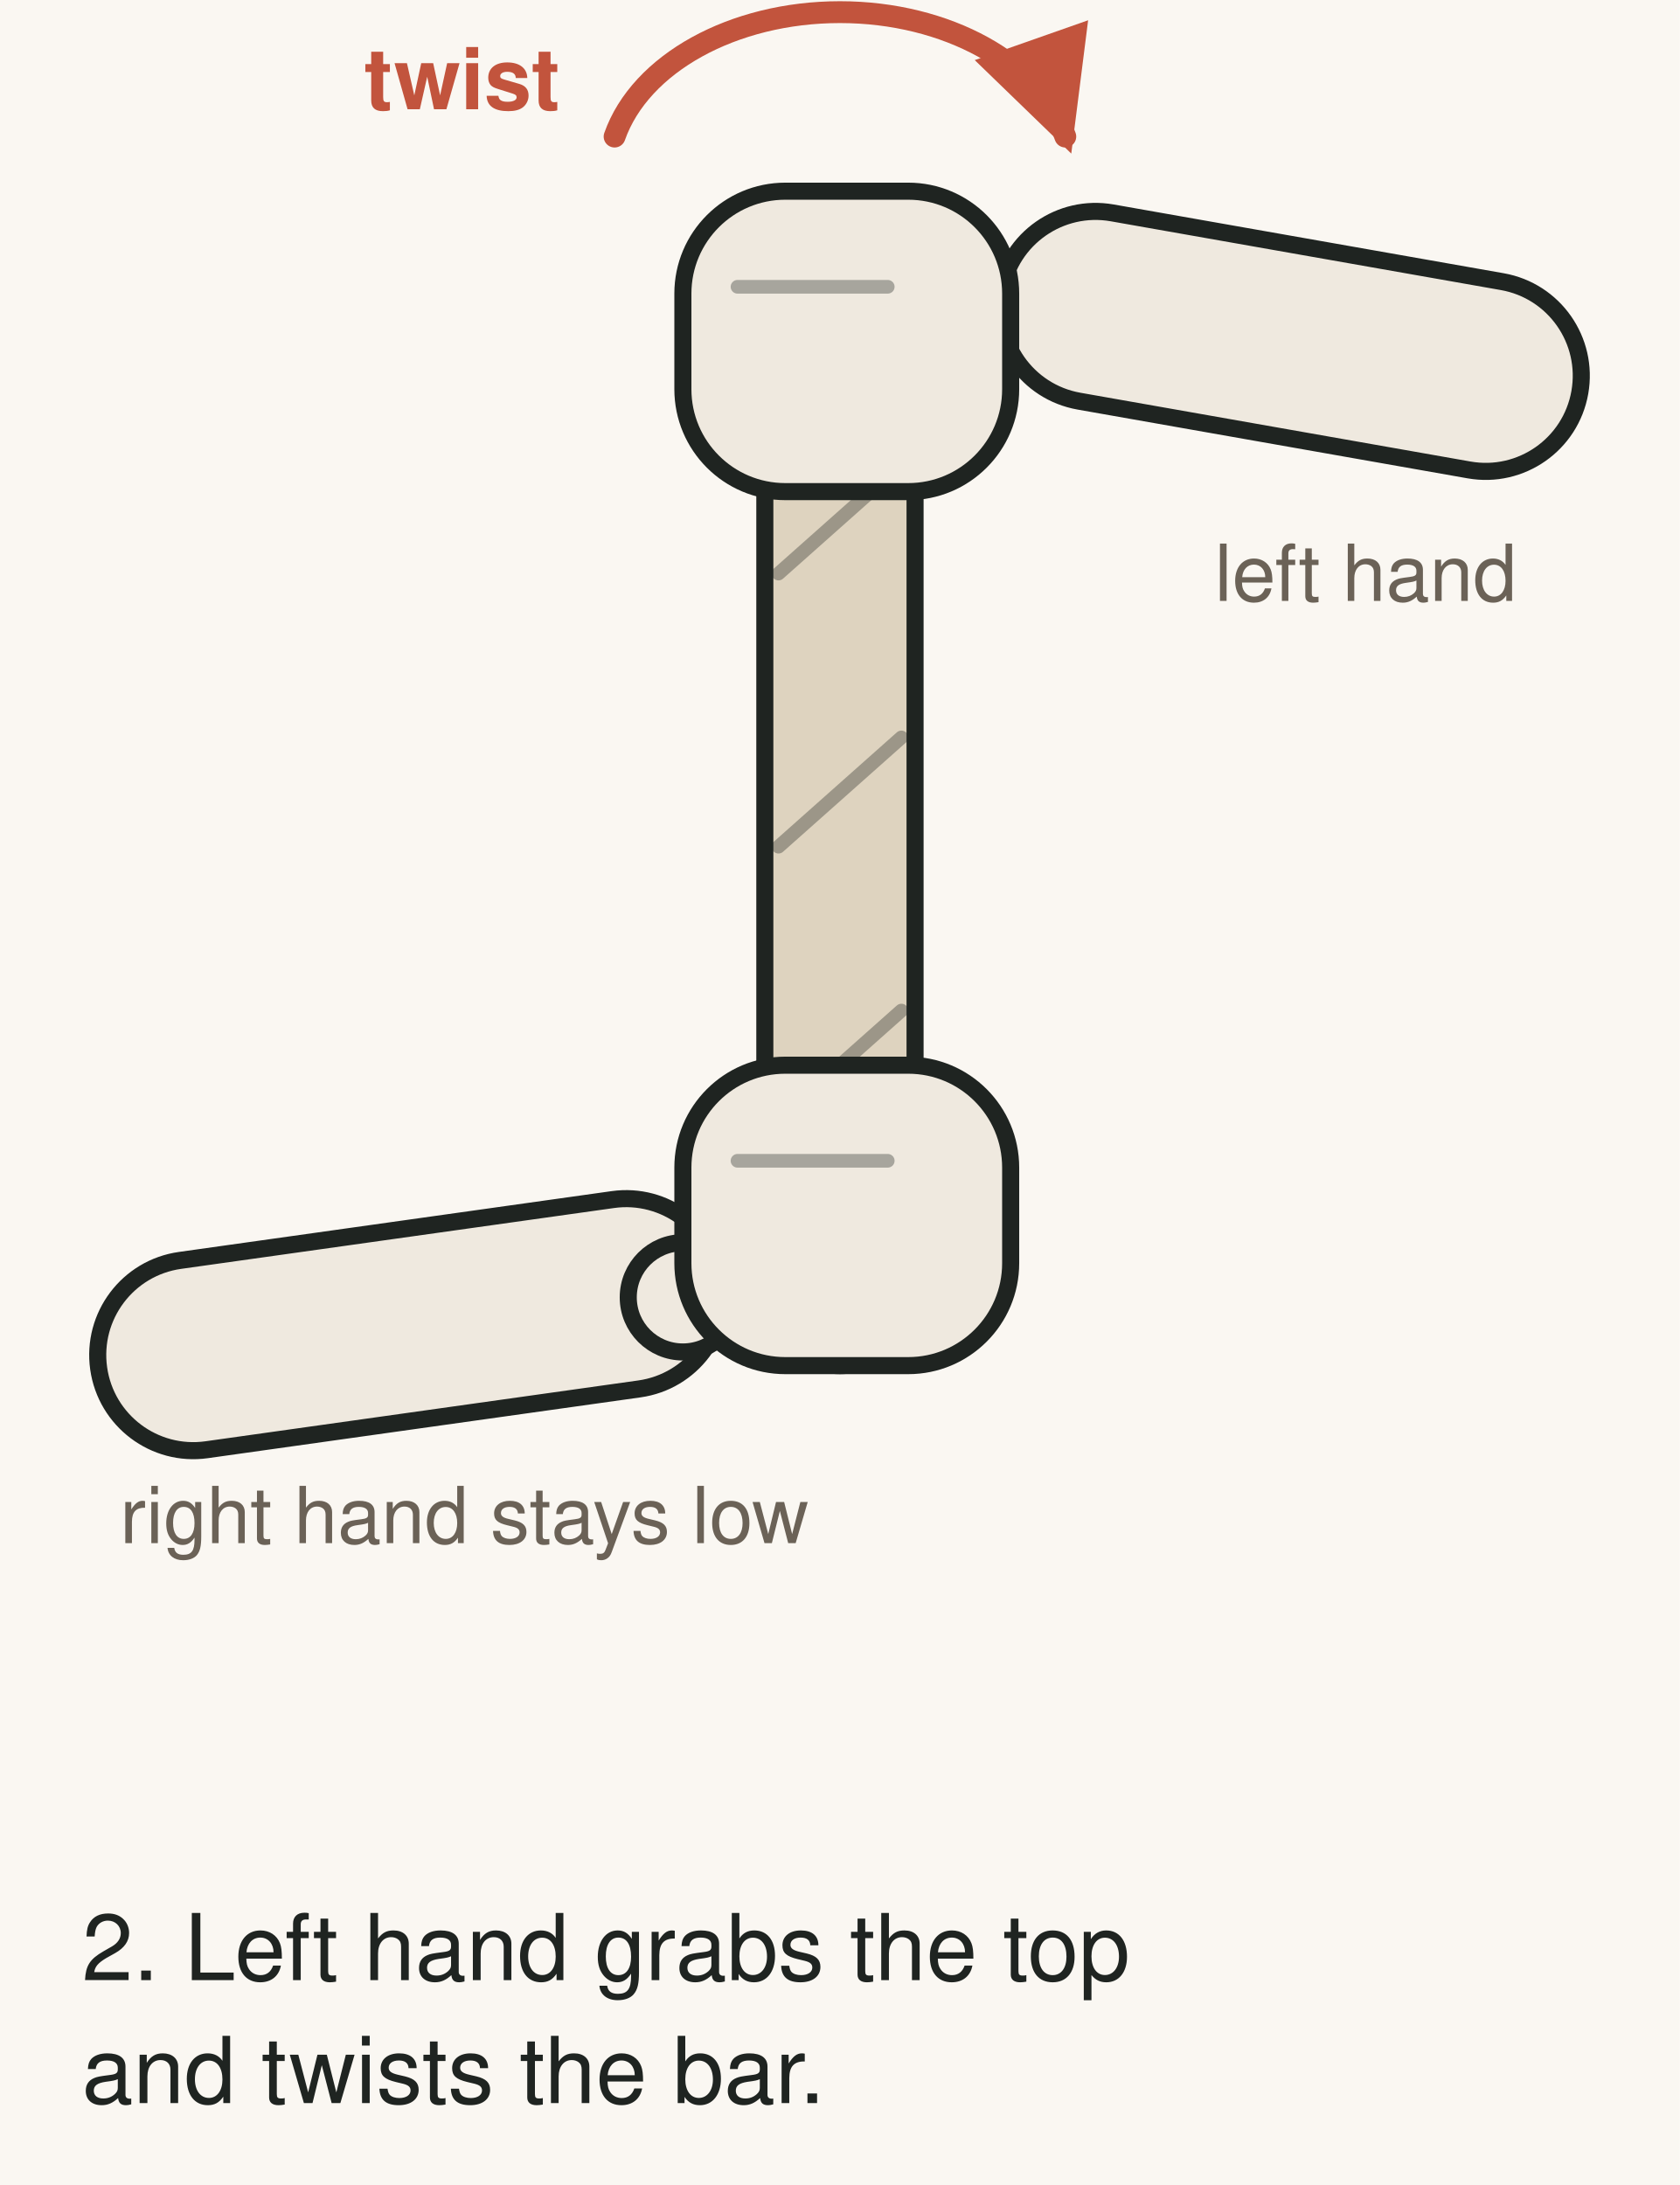
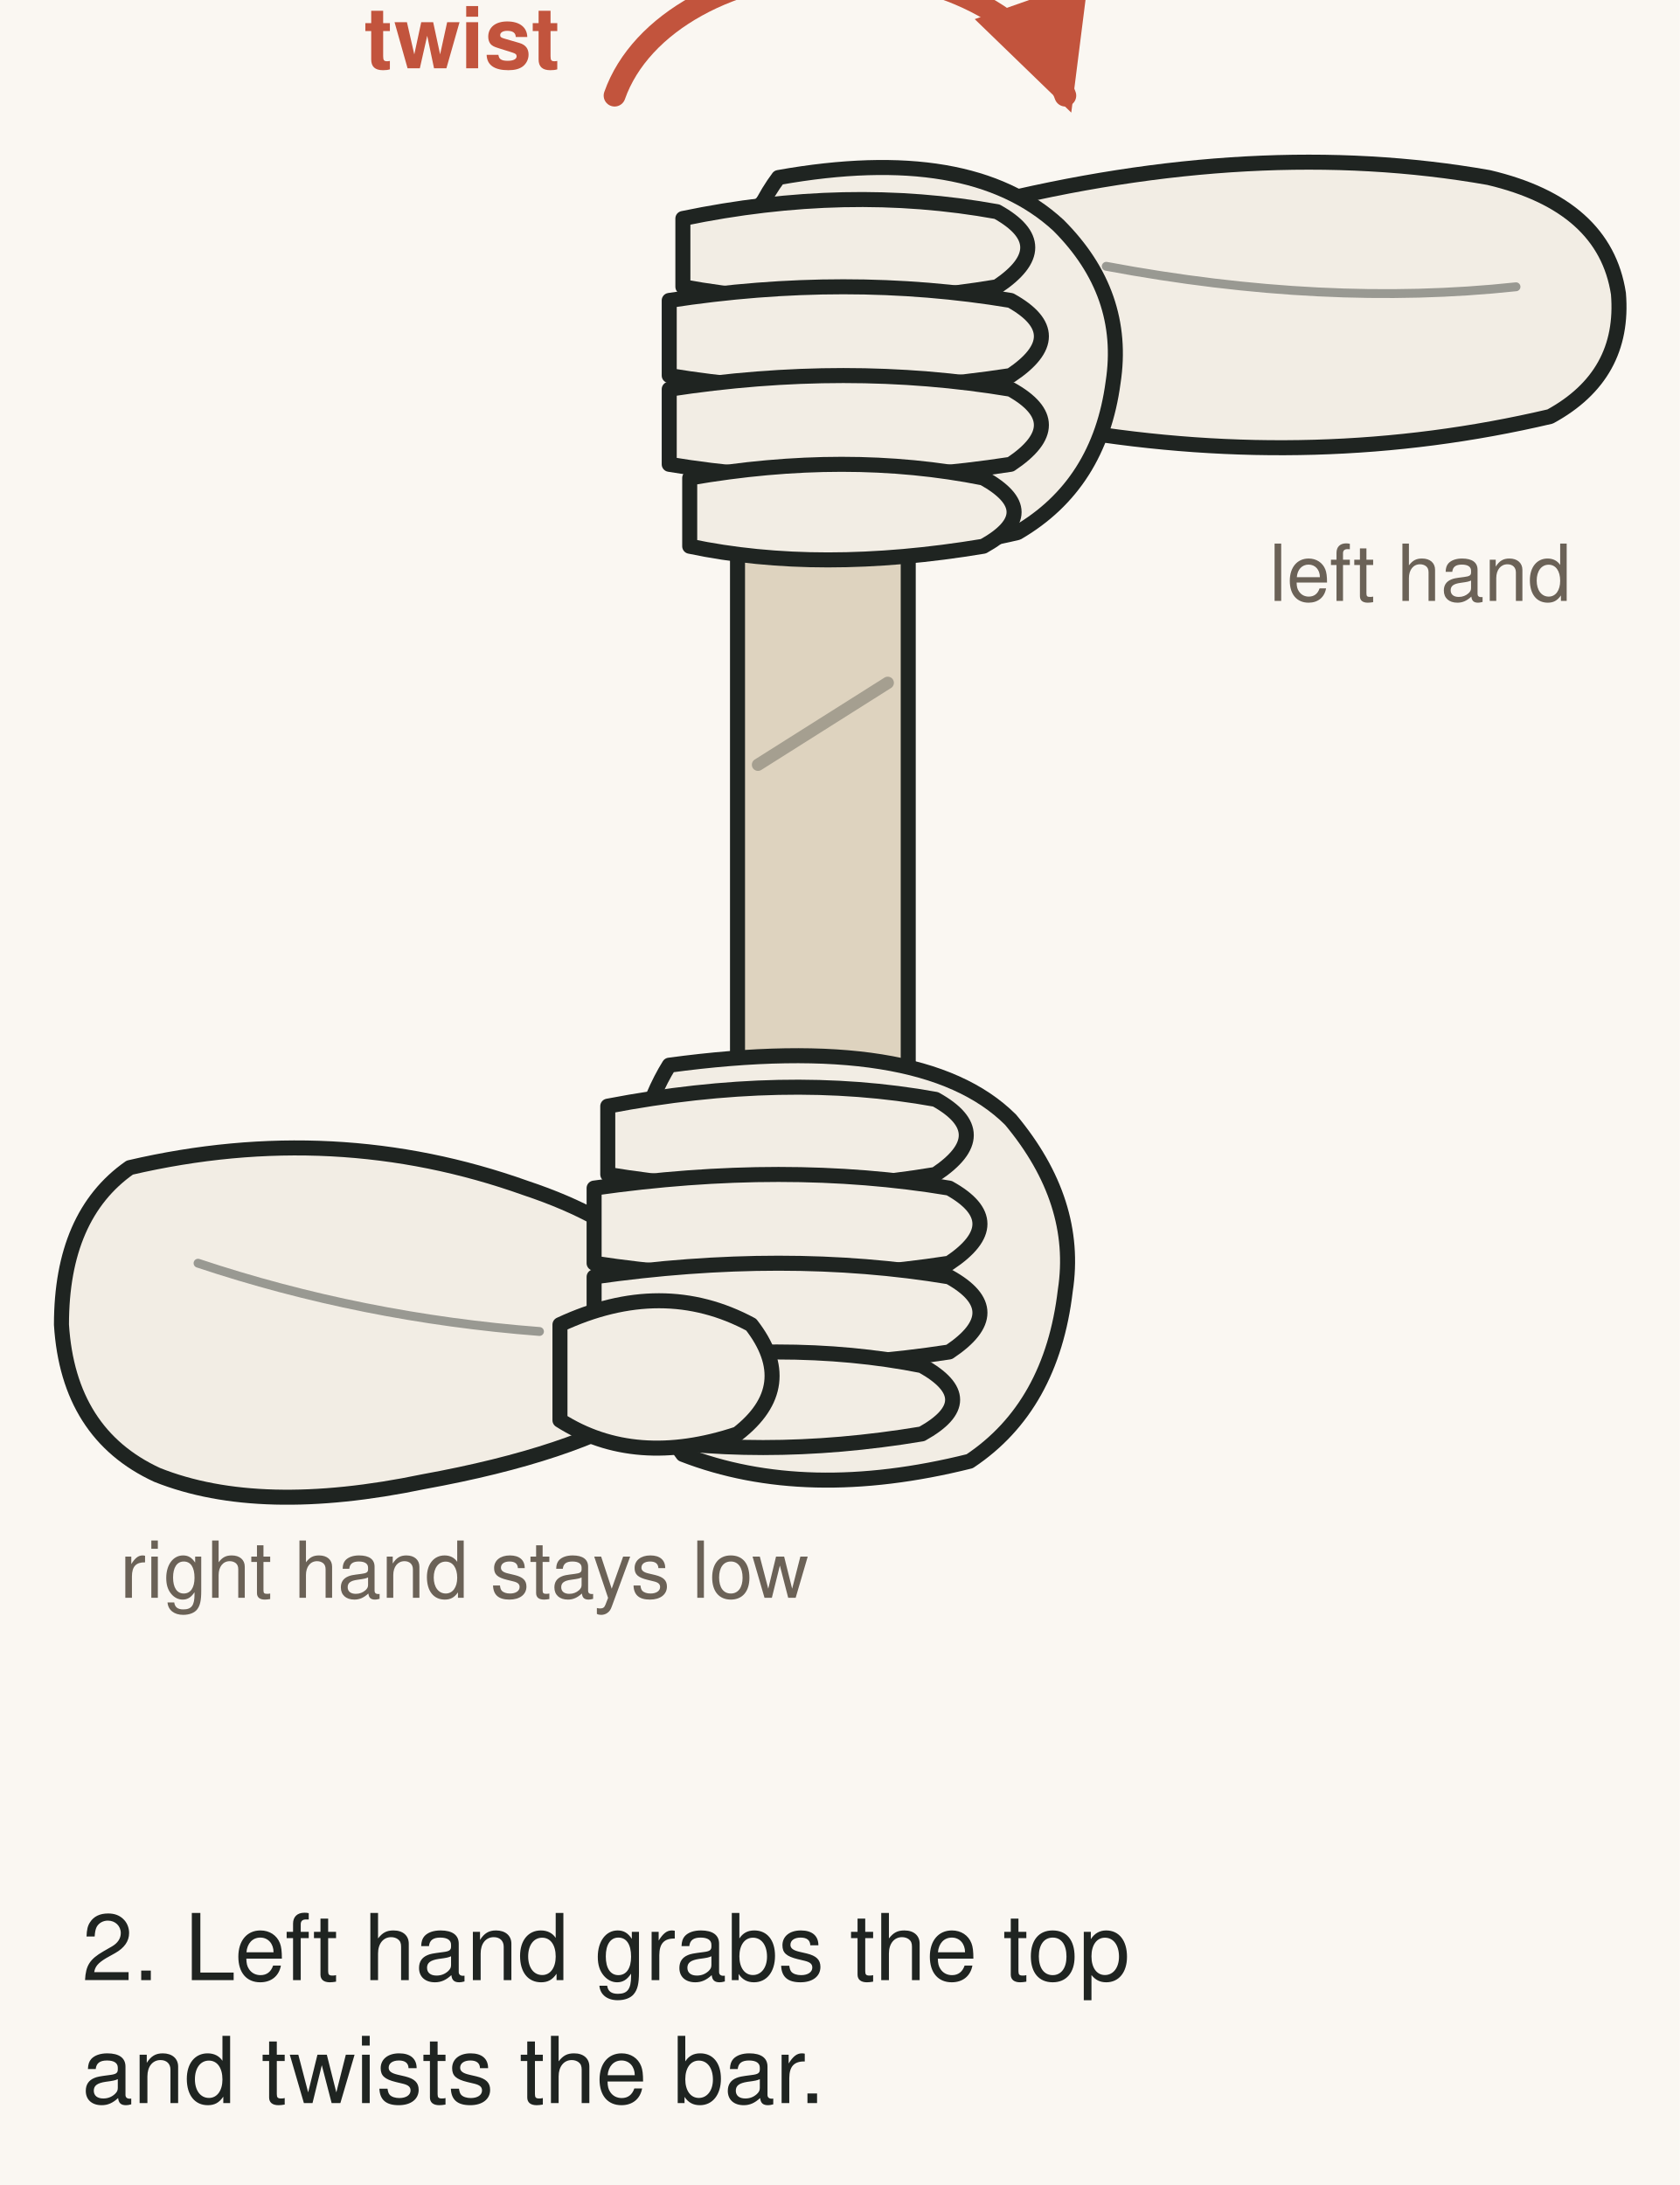
<svg xmlns="http://www.w3.org/2000/svg" viewBox="262 74 246 320" role="img" aria-label="reverse-tyler-twist step 2">
  <style>
    .bg{fill:#FAF7F2}
-     .limb{fill:#EFE9DF;stroke:#1F2421;stroke-width:2.5;stroke-linejoin:round}
-     .imp{fill:#DED3BF;stroke:#1F2421;stroke-width:2.5;stroke-linejoin:round}
-     .det{stroke:#1F2421;fill:none;stroke-width:2;stroke-linecap:round;opacity:.35}
+     .lm{fill:#F2EDE4;stroke:#1F2421;stroke-width:2.2;stroke-linejoin:round;stroke-linecap:round}
+     .im{fill:#DED3BF;stroke:#1F2421;stroke-width:2.2;stroke-linejoin:round}
+     .ct{fill:none;stroke:#1F2421;stroke-width:1.3;opacity:.42;stroke-linecap:round}
+     .det{stroke:#1F2421;fill:none;stroke-width:1.8;stroke-linecap:round;opacity:.3}
    .acc{stroke:#C2543D;fill:none;stroke-width:3.2;stroke-linecap:round}
-     .lead{stroke:#C2543D;fill:none;stroke-width:1.4;opacity:.7}
+     .lead{stroke:#C2543D;fill:none;stroke-width:1.4;opacity:.72}
    .ghost{fill:none;stroke:#C2543D;stroke-width:2;stroke-dasharray:6 5;opacity:.8}
    .t{font-family:-apple-system,BlinkMacSystemFont,'Segoe UI',Helvetica,Arial,sans-serif;fill:#1F2421}
    .h{font-size:22px;font-weight:700}
    .sub{font-size:13.5px;fill:#6B6257}
    .cap{font-size:13.5px}
    .lab{font-size:11.5px;fill:#6B6257}
    .accT{font-size:12.5px;font-weight:700;fill:#C2543D}
    .dose{font-size:13px;fill:#4A443C}
    .div{stroke:#E2D9CB;stroke-width:1.5}
  </style>
  <marker id="ar" viewBox="0 0 10 10" refX="8.5" refY="5" markerWidth="5.5" markerHeight="5.5" orient="auto-start-reverse">
    <path d="M0,0 L10,5 L0,10 z" fill="#C2543D" />
  </marker>
  <rect x="262" y="74" width="246" height="320" fill="#FAF7F2" />
  <g>
-     <rect class="imp" x="374" y="104" width="22" height="170" rx="11" />
-     <line class="det" x1="376" y1="158" x2="394" y2="142" />
-     <line class="det" x1="376" y1="198" x2="394" y2="182" />
-     <line class="det" x1="376" y1="238" x2="394" y2="222" />
-     <rect class="limb" x="276" y="254" width="92" height="28" rx="14" transform="rotate(-8 322 268)" />
-     <circle class="limb" cx="362" cy="264" r="8" />
-     <rect class="limb" x="362" y="230" width="48" height="44" rx="15" />
-     <line class="det" x1="370" y1="244" x2="392" y2="244" />
-     <rect class="limb" x="408" y="110" width="86" height="28" rx="14" transform="rotate(10 451 124)" />
-     <rect class="limb" x="362" y="102" width="48" height="44" rx="15" />
-     <line class="det" x1="370" y1="116" x2="392" y2="116" />
-     <path class="acc" d="M352,94 A34,24 0 0 1 418,94" marker-end="url(#ar)" />
-     <text class="t accT" x="344" y="90" text-anchor="end">twist</text>
-     <text class="t lab" x="462" y="162" text-anchor="middle">left hand</text>
-     <text class="t lab" x="330" y="300" text-anchor="middle">right hand stays low</text>
+     <rect class="im" x="370" y="100" width="25" height="178" rx="12.5" />
+     <line class="det" x1="373" y1="152" x2="392" y2="140" />
+     <line class="det" x1="373" y1="186" x2="392" y2="174" />
+     <g transform="translate(247,25)">
+       <path class="lm" d="M34,220 Q64,213 92,223 Q104,227 110,233 L110,255 Q99,262 77,266 Q53,271 38,265 Q25,259 24,243 Q24,227 34,220 Z" />
+       <path class="ct" d="M44,234 Q68,242 94,244" />
+       <path class="lm" d="M113,205 Q150,200 163,213 Q173,225 171,238 Q169,255 157,263 Q133,269 115,262 Q106,250 106,229 Q108,213 113,205 Z" />
+       <path class="lm" d="M104,211 Q130,206 152,210 Q161,215 152,221 Q128,225 104,221 Z" />
+       <path class="lm" d="M102,223 Q130,219 154,223 Q163,228 154,234 Q128,238 102,234 Z" />
+       <path class="lm" d="M102,236 Q130,232 154,236 Q163,241 154,247 Q128,251 102,247 Z" />
+       <path class="lm" d="M105,249 Q130,245 150,249 Q159,254 150,259 Q126,263 105,259 Z" />
+       <path class="lm" d="M97,243 Q112,236 125,243 Q132,252 123,259 Q108,264 97,257 Z" />
+     </g>
+     <path class="lm" d="M406,104 Q446,94 480,100 Q497,104 499,117 Q500,129 489,135 Q455,143 419,137 Q404,132 402,120 Q402,109 406,104 Z" />
+     <path class="ct" d="M424,113 Q456,119 484,116" />
+     <path class="lm" d="M376,100 Q404,95 417,107 Q427,117 425,130 Q423,145 411,152 Q390,157 377,150 Q369,139 369,123 Q370,108 376,100 Z" />
+     <path class="lm" d="M362,106 Q386,101 408,105 Q417,110 408,116 Q384,120 362,116 Z" />
+     <path class="lm" d="M360,118 Q386,114 410,118 Q419,123 410,129 Q384,133 360,129 Z" />
+     <path class="lm" d="M360,131 Q386,127 410,131 Q419,136 410,142 Q384,146 360,142 Z" />
+     <path class="lm" d="M363,144 Q386,140 406,144 Q415,149 406,154 Q382,158 363,154 Z" />
+     <path class="acc" d="M352,88 A34,24 0 0 1 418,88" marker-end="url(#ar)" />
+     <text class="t accT" x="344" y="84" text-anchor="end">twist</text>
+     <text class="t lab" x="470" y="162" text-anchor="middle">left hand</text>
+     <text class="t lab" x="330" y="308" text-anchor="middle">right hand stays low</text>
    <text class="t cap" x="274" y="364">2. Left hand grabs the top</text>
    <text class="t cap" x="274" y="382">and twists the bar.</text>
  </g>
</svg>
